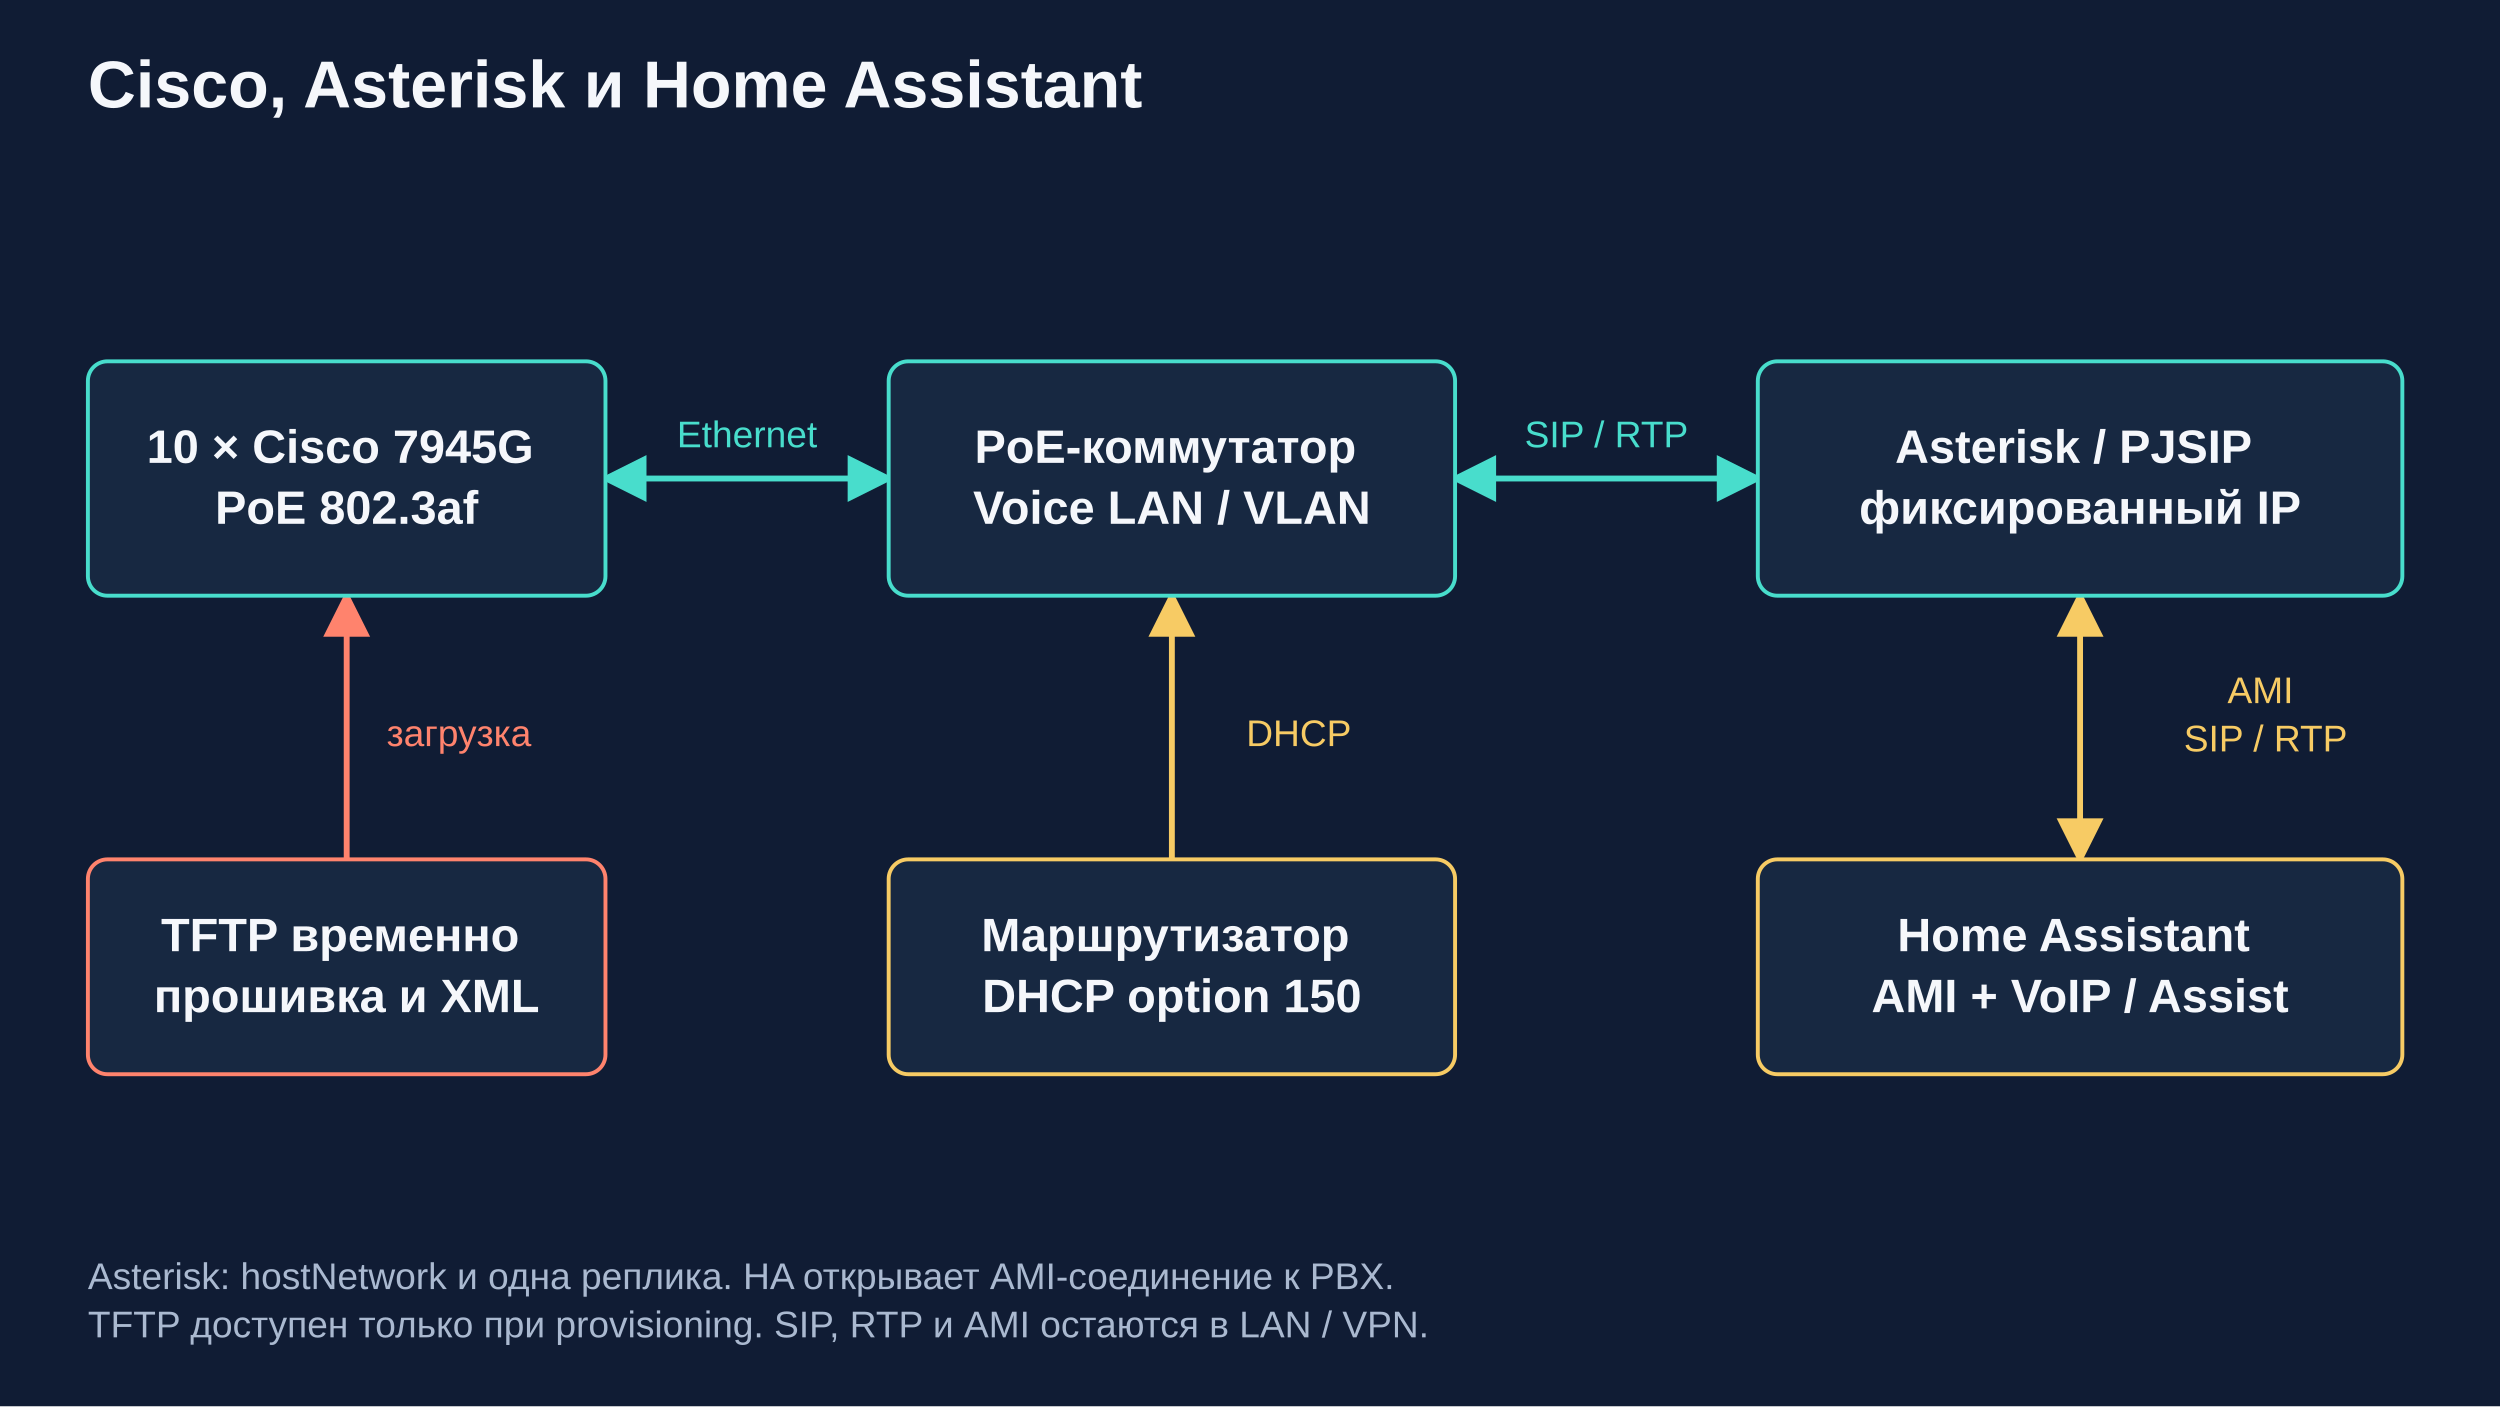
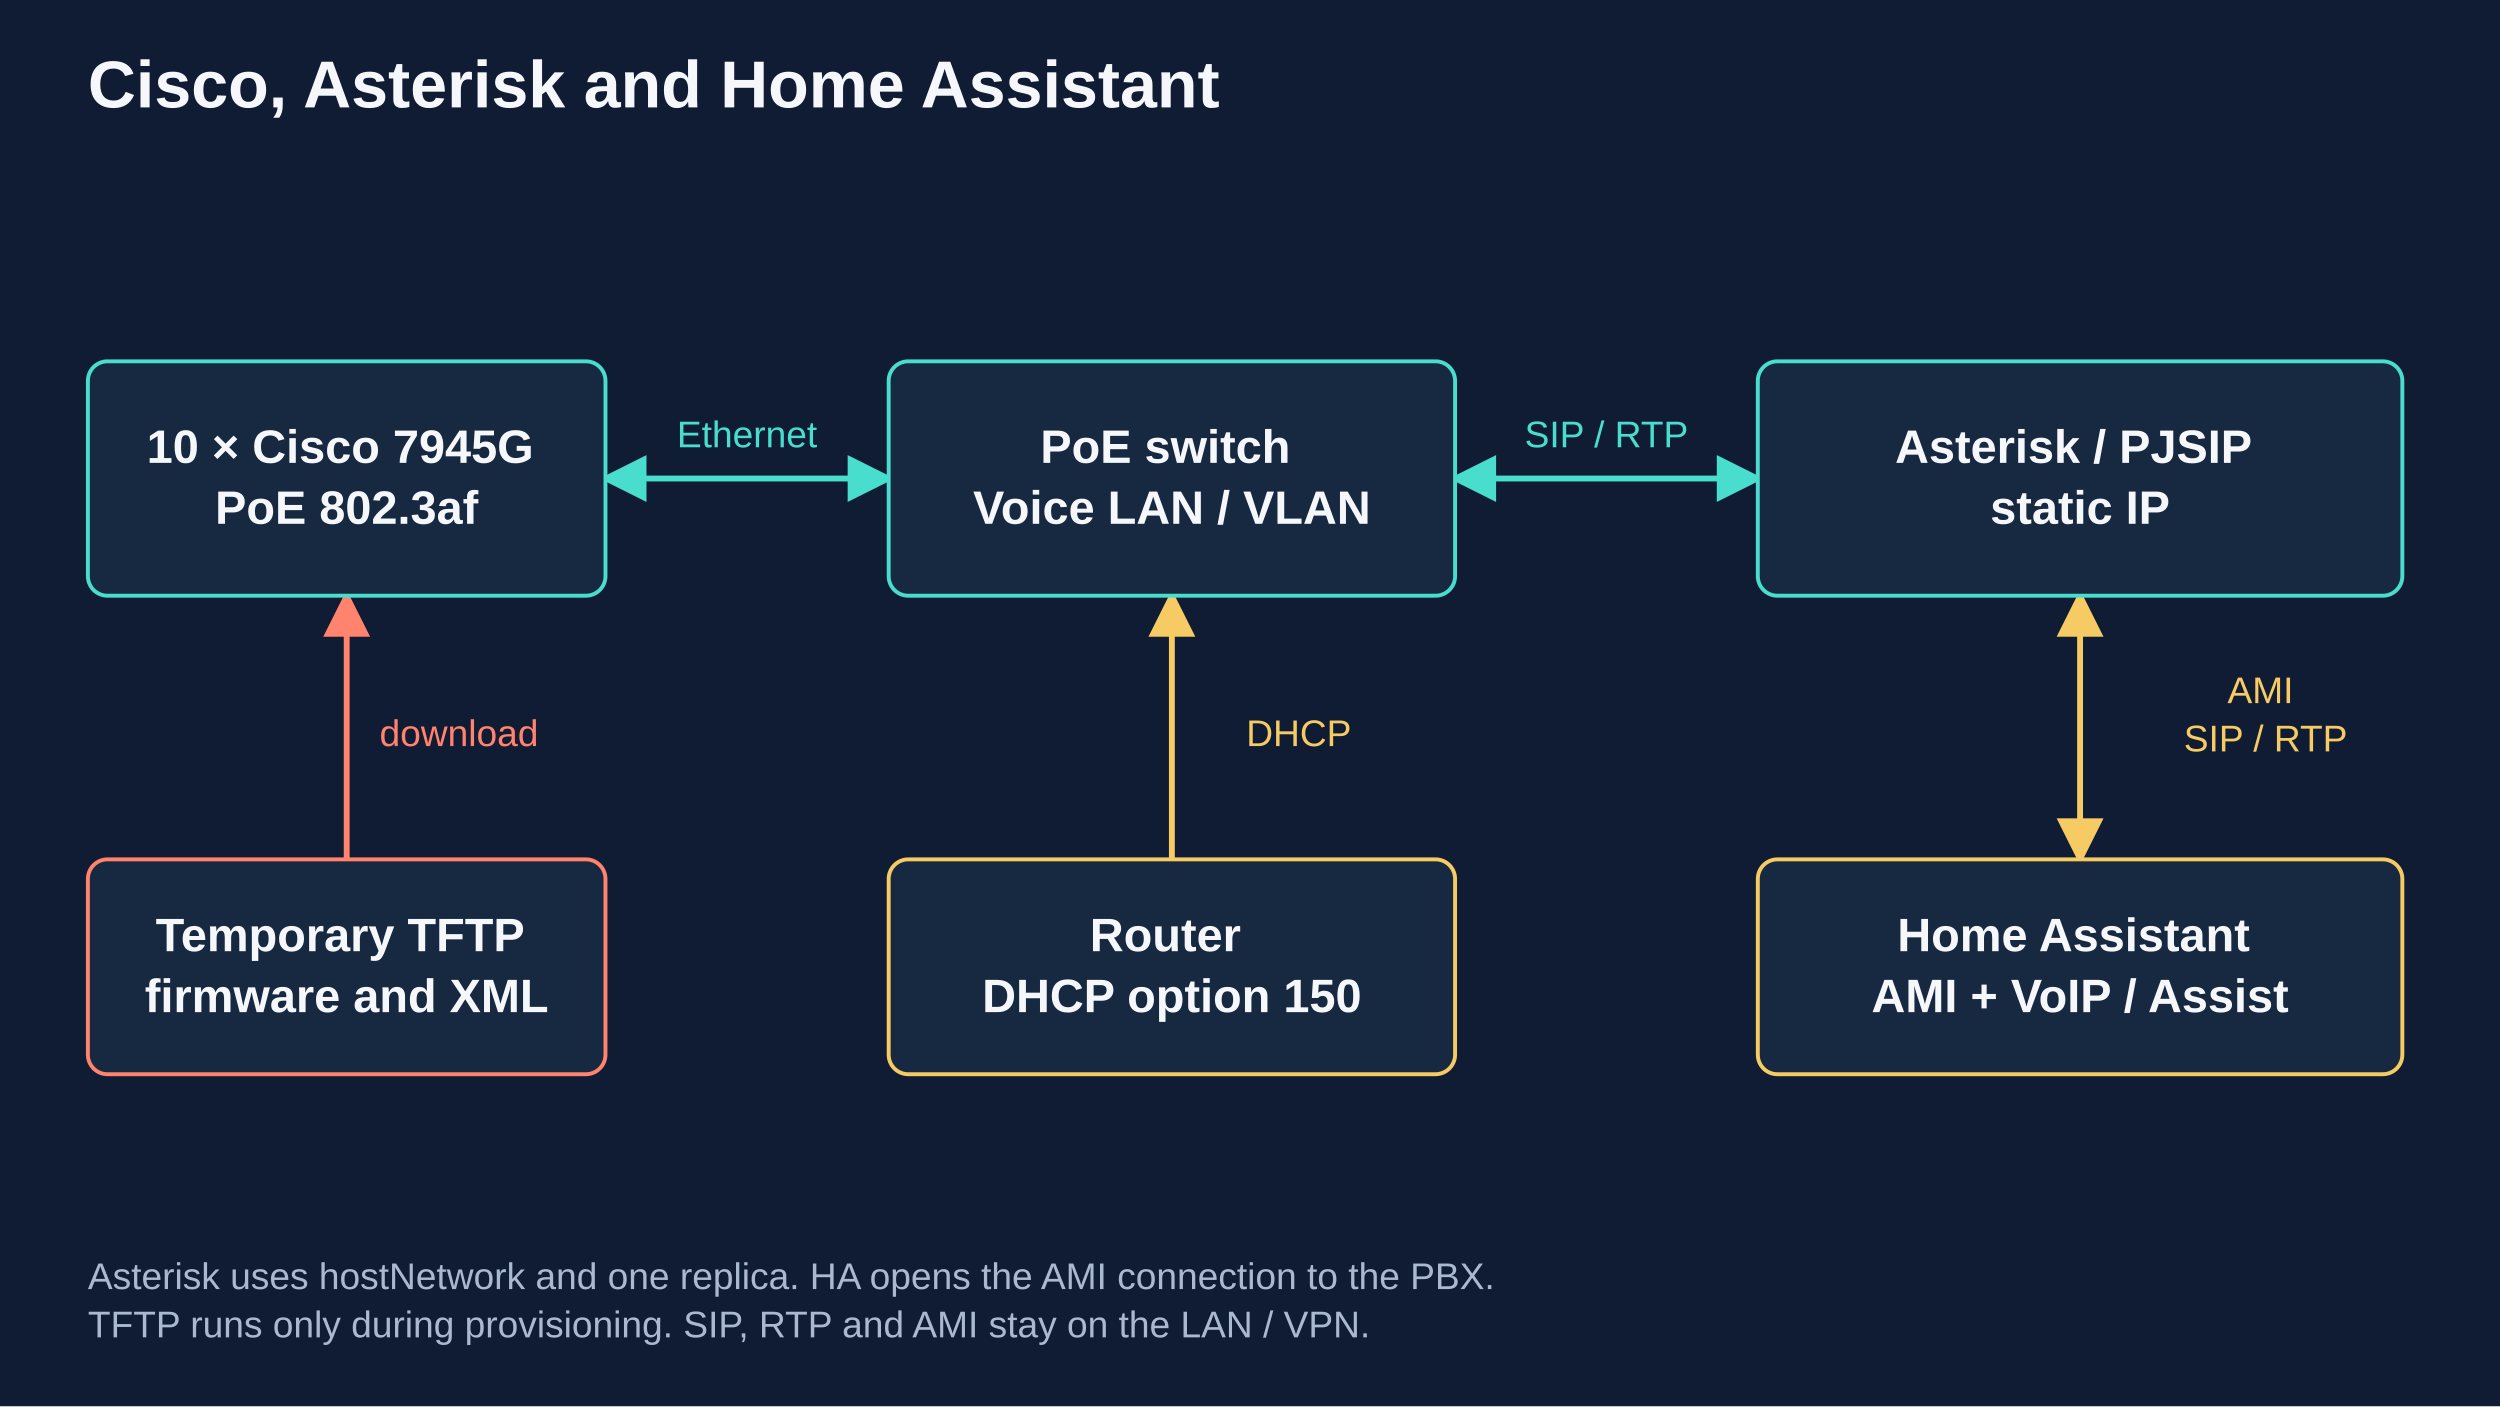
<svg xmlns="http://www.w3.org/2000/svg" viewBox="0 0 1280 720" role="img" aria-labelledby="title desc">
  <defs>
    <marker id="arrow-48DDCC" markerWidth="8" markerHeight="8" refX="7" refY="4" orient="auto-start-reverse">
      <path d="M0,0 L8,4 L0,8" fill="#48DDCC" />
    </marker>
    <marker id="arrow-FF836D" markerWidth="8" markerHeight="8" refX="7" refY="4" orient="auto-start-reverse">
      <path d="M0,0 L8,4 L0,8" fill="#FF836D" />
    </marker>
    <marker id="arrow-F7CB64" markerWidth="8" markerHeight="8" refX="7" refY="4" orient="auto-start-reverse">
      <path d="M0,0 L8,4 L0,8" fill="#F7CB64" />
    </marker>
  </defs>
  <rect width="1280" height="720" fill="#101C34" />
  <text x="45" y="55" font-family="Arial, sans-serif" font-size="34" fill="#F5F7FB" font-weight="700" text-anchor="start">
-     <tspan x="45" dy="0">Cisco, Asterisk и Home Assistant</tspan>
+     <tspan x="45" dy="0">Cisco, Asterisk and Home Assistant</tspan>
  </text>
  <path d="M310,245 L455,245" fill="none" stroke="#48DDCC" stroke-width="3" marker-start="url(#arrow-48DDCC)" marker-end="url(#arrow-48DDCC)" />
  <text x="382.5" y="229" font-family="Arial, sans-serif" font-size="19" fill="#48DDCC" font-weight="400" text-anchor="middle">
    <tspan x="382.5" dy="0">Ethernet</tspan>
  </text>
  <path d="M745,245 L900,245" fill="none" stroke="#48DDCC" stroke-width="3" marker-start="url(#arrow-48DDCC)" marker-end="url(#arrow-48DDCC)" />
  <text x="822.5" y="229" font-family="Arial, sans-serif" font-size="19" fill="#48DDCC" font-weight="400" text-anchor="middle">
    <tspan x="822.5" dy="0">SIP / RTP</tspan>
  </text>
  <path d="M600,440 L600,305" fill="none" stroke="#F7CB64" stroke-width="3" marker-end="url(#arrow-F7CB64)" />
  <text x="665" y="382" font-family="Arial, sans-serif" font-size="19" fill="#F7CB64" font-weight="400" text-anchor="middle">
    <tspan x="665" dy="0">DHCP</tspan>
  </text>
  <path d="M177.5,440 L177.5,305" fill="none" stroke="#FF836D" stroke-width="3" marker-end="url(#arrow-FF836D)" />
  <text x="235" y="382" font-family="Arial, sans-serif" font-size="19" fill="#FF836D" font-weight="400" text-anchor="middle">
-     <tspan x="235" dy="0">загрузка</tspan>
+     <tspan x="235" dy="0">download</tspan>
  </text>
  <path d="M1065,305 L1065,440" fill="none" stroke="#F7CB64" stroke-width="3" marker-start="url(#arrow-F7CB64)" marker-end="url(#arrow-F7CB64)" />
  <text x="1160" y="360" font-family="Arial, sans-serif" font-size="19" fill="#F7CB64" font-weight="400" text-anchor="middle">
    <tspan x="1160" dy="0">AMI</tspan>
    <tspan x="1160" dy="24.7">SIP / RTP</tspan>
  </text>
  <rect x="45" y="185" width="265" height="120" rx="10" fill="#172841" stroke="#48DDCC" stroke-width="2" />
  <text x="177.5" y="237" font-family="Arial, sans-serif" font-size="24" fill="#F5F7FB" font-weight="600" text-anchor="middle">
    <tspan x="177.5" dy="0">10 × Cisco 7945G</tspan>
    <tspan x="177.5" dy="31.2">PoE 802.3af</tspan>
  </text>
  <rect x="455" y="185" width="290" height="120" rx="10" fill="#172841" stroke="#48DDCC" stroke-width="2" />
  <text x="600" y="237" font-family="Arial, sans-serif" font-size="24" fill="#F5F7FB" font-weight="600" text-anchor="middle">
-     <tspan x="600" dy="0">PoE-коммутатор</tspan>
+     <tspan x="600" dy="0">PoE switch</tspan>
    <tspan x="600" dy="31.2">Voice LAN / VLAN</tspan>
  </text>
  <rect x="900" y="185" width="330" height="120" rx="10" fill="#172841" stroke="#48DDCC" stroke-width="2" />
  <text x="1065" y="237" font-family="Arial, sans-serif" font-size="24" fill="#F5F7FB" font-weight="600" text-anchor="middle">
    <tspan x="1065" dy="0">Asterisk / PJSIP</tspan>
-     <tspan x="1065" dy="31.2">фиксированный IP</tspan>
+     <tspan x="1065" dy="31.2">static IP</tspan>
  </text>
  <rect x="455" y="440" width="290" height="110" rx="10" fill="#172841" stroke="#F7CB64" stroke-width="2" />
  <text x="600" y="487" font-family="Arial, sans-serif" font-size="24" fill="#F5F7FB" font-weight="600" text-anchor="middle">
-     <tspan x="600" dy="0">Маршрутизатор</tspan>
+     <tspan x="600" dy="0">Router</tspan>
    <tspan x="600" dy="31.2">DHCP option 150</tspan>
  </text>
  <rect x="45" y="440" width="265" height="110" rx="10" fill="#172841" stroke="#FF836D" stroke-width="2" />
  <text x="177.5" y="487" font-family="Arial, sans-serif" font-size="24" fill="#F5F7FB" font-weight="600" text-anchor="middle">
-     <tspan x="177.5" dy="0">TFTP временно</tspan>
-     <tspan x="177.5" dy="31.2">прошивка и XML</tspan>
+     <tspan x="177.5" dy="0">Temporary TFTP</tspan>
+     <tspan x="177.5" dy="31.2">firmware and XML</tspan>
  </text>
  <rect x="900" y="440" width="330" height="110" rx="10" fill="#172841" stroke="#F7CB64" stroke-width="2" />
  <text x="1065" y="487" font-family="Arial, sans-serif" font-size="24" fill="#F5F7FB" font-weight="600" text-anchor="middle">
    <tspan x="1065" dy="0">Home Assistant</tspan>
    <tspan x="1065" dy="31.2">AMI + VoIP / Assist</tspan>
  </text>
  <text x="45" y="660" font-family="Arial, sans-serif" font-size="19" fill="#AAB9D0" font-weight="400" text-anchor="start">
-     <tspan x="45" dy="0">Asterisk: hostNetwork и одна реплика. HA открывает AMI-соединение к PBX.</tspan>
-     <tspan x="45" dy="24.7">TFTP доступен только при provisioning. SIP, RTP и AMI остаются в LAN / VPN.</tspan>
+     <tspan x="45" dy="0">Asterisk uses hostNetwork and one replica. HA opens the AMI connection to the PBX.</tspan>
+     <tspan x="45" dy="24.7">TFTP runs only during provisioning. SIP, RTP and AMI stay on the LAN / VPN.</tspan>
  </text>
</svg>
